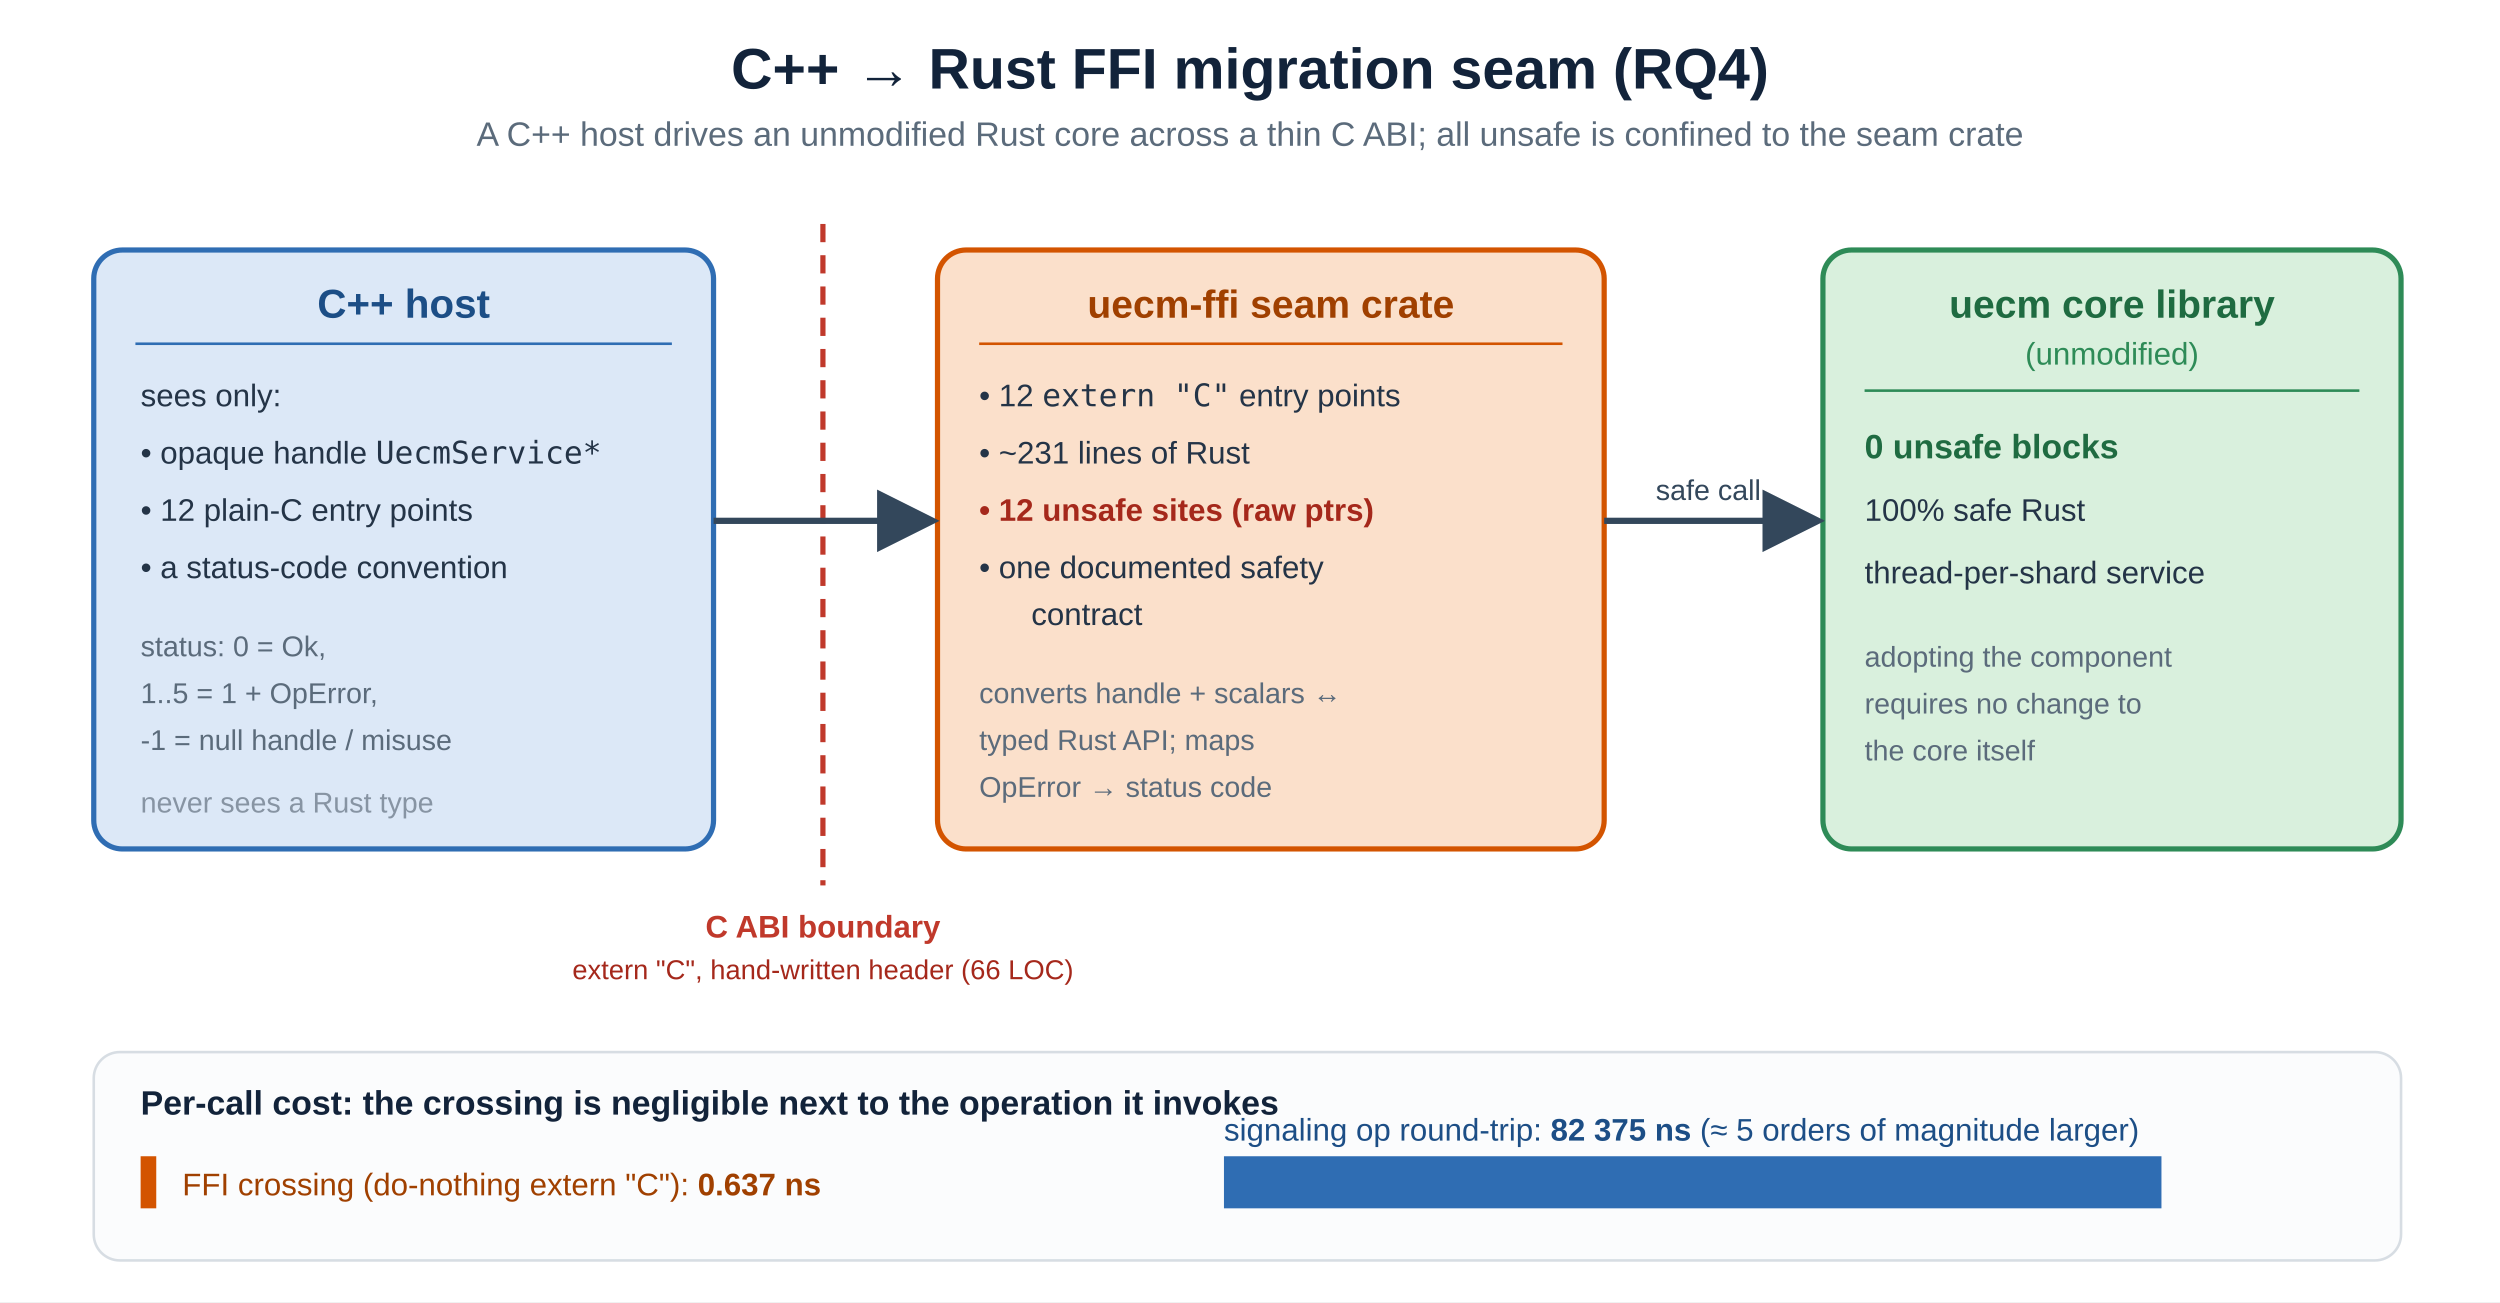
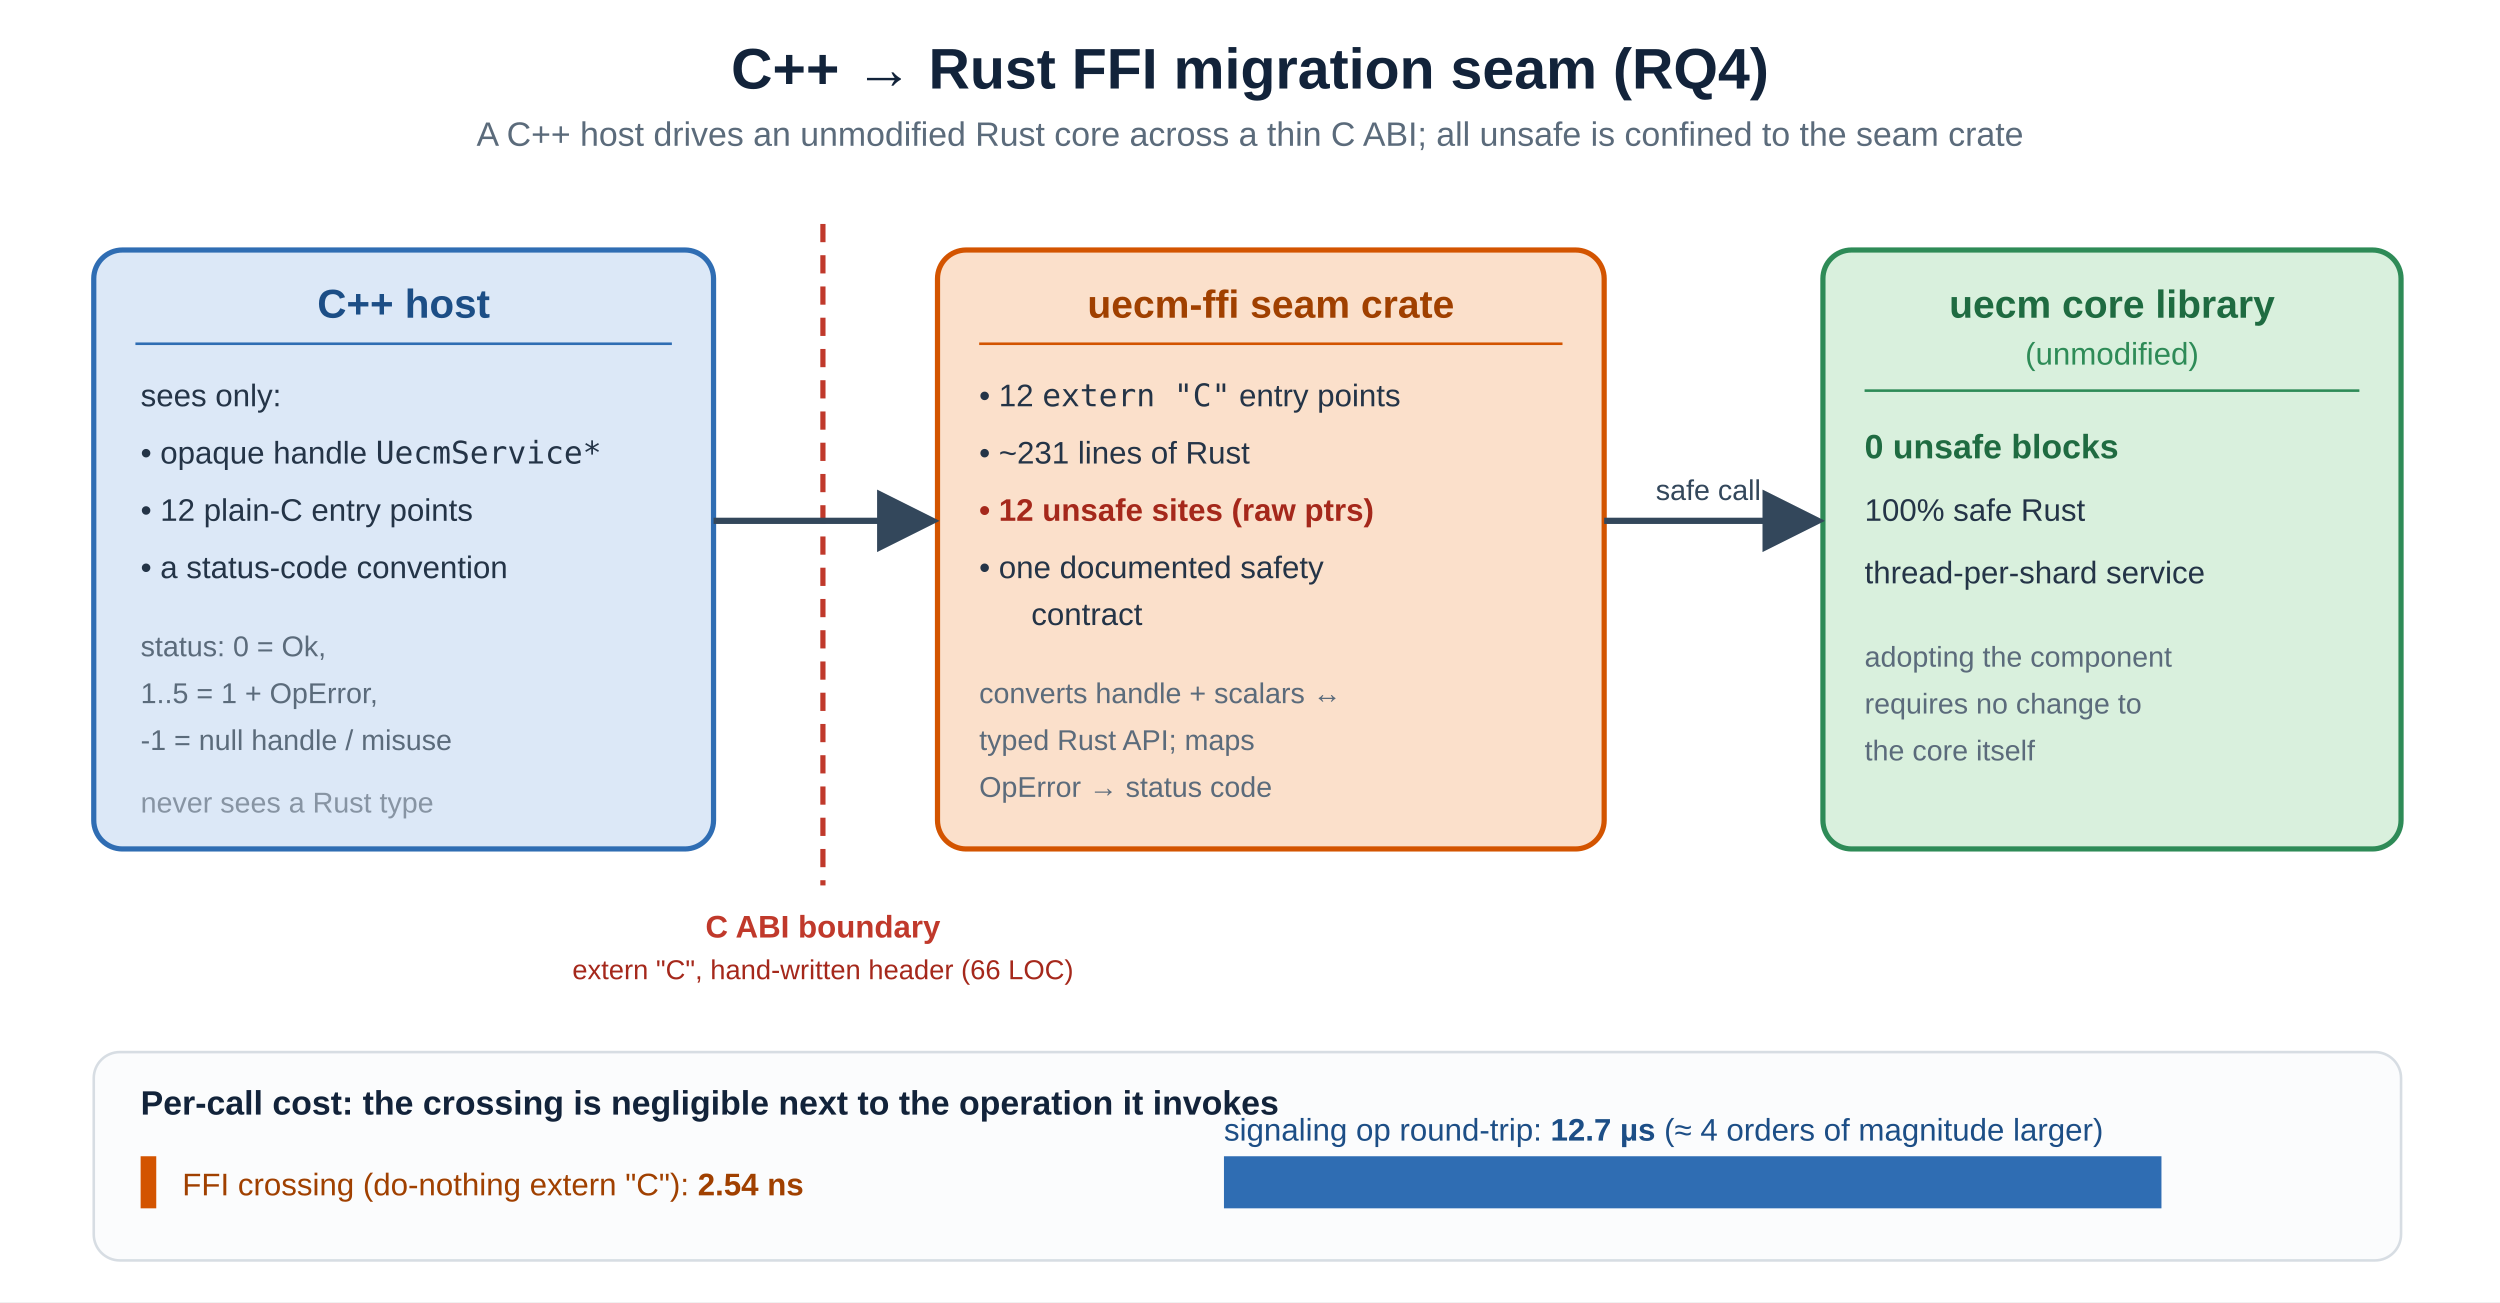
<svg xmlns="http://www.w3.org/2000/svg" viewBox="0 0 960 500" width="960" height="500" font-family="'Segoe UI','Helvetica Neue',Arial,sans-serif">
  <defs>
    <marker id="a" markerWidth="10" markerHeight="10" refX="8" refY="5" orient="auto">
      <path d="M0,0 L10,5 L0,10 z" fill="#33475b" />
    </marker>
  </defs>
  <rect x="0" y="0" width="960" height="500" fill="#ffffff" />
  <text x="480" y="34" text-anchor="middle" font-size="22" font-weight="700" fill="#12233a">C++ → Rust FFI migration seam (RQ4)</text>
  <text x="480" y="56" text-anchor="middle" font-size="13" fill="#5b6b7b">A C++ host drives an unmodified Rust core across a thin C ABI; all unsafe is confined to the seam crate</text>
  <rect x="36" y="96" width="238" height="230" rx="11" fill="#dce8f7" stroke="#2f6db3" stroke-width="2" />
  <text x="155" y="122" text-anchor="middle" font-size="15.5" font-weight="700" fill="#1c4e86">C++ host</text>
  <line x1="52" y1="132" x2="258" y2="132" stroke="#2f6db3" stroke-width="1" />
  <text x="54" y="156" font-size="12" fill="#243447">sees only:</text>
  <text x="54" y="178" font-size="12" fill="#243447">• opaque handle <tspan font-family="monospace">UecmService*</tspan>
  </text>
  <text x="54" y="200" font-size="12" fill="#243447">• 12 plain-C entry points</text>
  <text x="54" y="222" font-size="12" fill="#243447">• a status-code convention</text>
  <text x="54" y="252" font-size="11" fill="#5b6b7b">status: 0 = Ok,</text>
  <text x="54" y="270" font-size="11" fill="#5b6b7b">1..5 = 1 + OpError,</text>
  <text x="54" y="288" font-size="11" fill="#5b6b7b">-1 = null handle / misuse</text>
  <text x="54" y="312" font-size="11" fill="#8794a3">never sees a Rust type</text>
  <line x1="316" y1="86" x2="316" y2="340" stroke="#c0392b" stroke-width="2" stroke-dasharray="7 5" />
  <text x="316" y="360" text-anchor="middle" font-size="12" font-weight="700" fill="#c0392b">C ABI boundary</text>
  <text x="316" y="376" text-anchor="middle" font-size="10.5" fill="#a5281b">extern "C", hand-written header (66 LOC)</text>
  <rect x="360" y="96" width="256" height="230" rx="11" fill="#fbe0cb" stroke="#d35400" stroke-width="2" />
  <text x="488" y="122" text-anchor="middle" font-size="15" font-weight="700" fill="#a04000">uecm-ffi seam crate</text>
  <line x1="376" y1="132" x2="600" y2="132" stroke="#d35400" stroke-width="1" />
  <text x="376" y="156" font-size="12" fill="#243447">• 12 <tspan font-family="monospace">extern "C"</tspan> entry points</text>
  <text x="376" y="178" font-size="12" fill="#243447">• ~231 lines of Rust</text>
  <text x="376" y="200" font-size="12" fill="#a5281b" font-weight="700">• 12 unsafe sites (raw ptrs)</text>
  <text x="376" y="222" font-size="12" fill="#243447">• one documented safety</text>
  <text x="396" y="240" font-size="12" fill="#243447">contract</text>
  <text x="376" y="270" font-size="11" fill="#5b6b7b">converts handle + scalars ↔</text>
  <text x="376" y="288" font-size="11" fill="#5b6b7b">typed Rust API; maps</text>
  <text x="376" y="306" font-size="11" fill="#5b6b7b">OpError → status code</text>
  <rect x="700" y="96" width="222" height="230" rx="11" fill="#d9f0dd" stroke="#2e8b57" stroke-width="2" />
  <text x="811" y="122" text-anchor="middle" font-size="15" font-weight="700" fill="#1f6b41">uecm core library</text>
  <text x="811" y="140" text-anchor="middle" font-size="12" fill="#2e8b57">(unmodified)</text>
  <line x1="716" y1="150" x2="906" y2="150" stroke="#2e8b57" stroke-width="1" />
  <text x="716" y="176" font-size="13" font-weight="700" fill="#1f6b41">0 unsafe blocks</text>
  <text x="716" y="200" font-size="12" fill="#243447">100% safe Rust</text>
  <text x="716" y="224" font-size="12" fill="#243447">thread-per-shard service</text>
  <text x="716" y="256" font-size="11" fill="#5b6b7b">adopting the component</text>
  <text x="716" y="274" font-size="11" fill="#5b6b7b">requires no change to</text>
  <text x="716" y="292" font-size="11" fill="#5b6b7b">the core itself</text>
  <line x1="274" y1="200" x2="356" y2="200" stroke="#33475b" stroke-width="2.4" marker-end="url(#a)" />
  <line x1="616" y1="200" x2="696" y2="200" stroke="#33475b" stroke-width="2.4" marker-end="url(#a)" />
  <text x="656" y="192" text-anchor="middle" font-size="11" fill="#33475b">safe call</text>
  <rect x="36" y="404" width="886" height="80" rx="10" fill="#fbfcfd" stroke="#d7dde3" />
  <text x="54" y="428" font-size="13" font-weight="700" fill="#12233a">Per-call cost: the crossing is negligible next to the operation it invokes</text>
  <rect x="54" y="444" width="6" height="20" fill="#d35400" />
-   <text x="70" y="459" font-size="12" fill="#a04000">FFI crossing (do-nothing extern "C"): <tspan font-weight="700">0.637 ns</tspan>
+   <text x="70" y="459" font-size="12" fill="#a04000">FFI crossing (do-nothing extern "C"): <tspan font-weight="700">2.54 ns</tspan>
  </text>
  <rect x="470" y="444" width="360" height="20" fill="#2f6db3" />
-   <text x="470" y="438" font-size="12" fill="#1c4e86">signaling op round-trip: <tspan font-weight="700">82 375 ns</tspan>  (≈ 5 orders of magnitude larger)</text>
+   <text x="470" y="438" font-size="12" fill="#1c4e86">signaling op round-trip: <tspan font-weight="700">12.7 µs</tspan>  (≈ 4 orders of magnitude larger)</text>
</svg>
